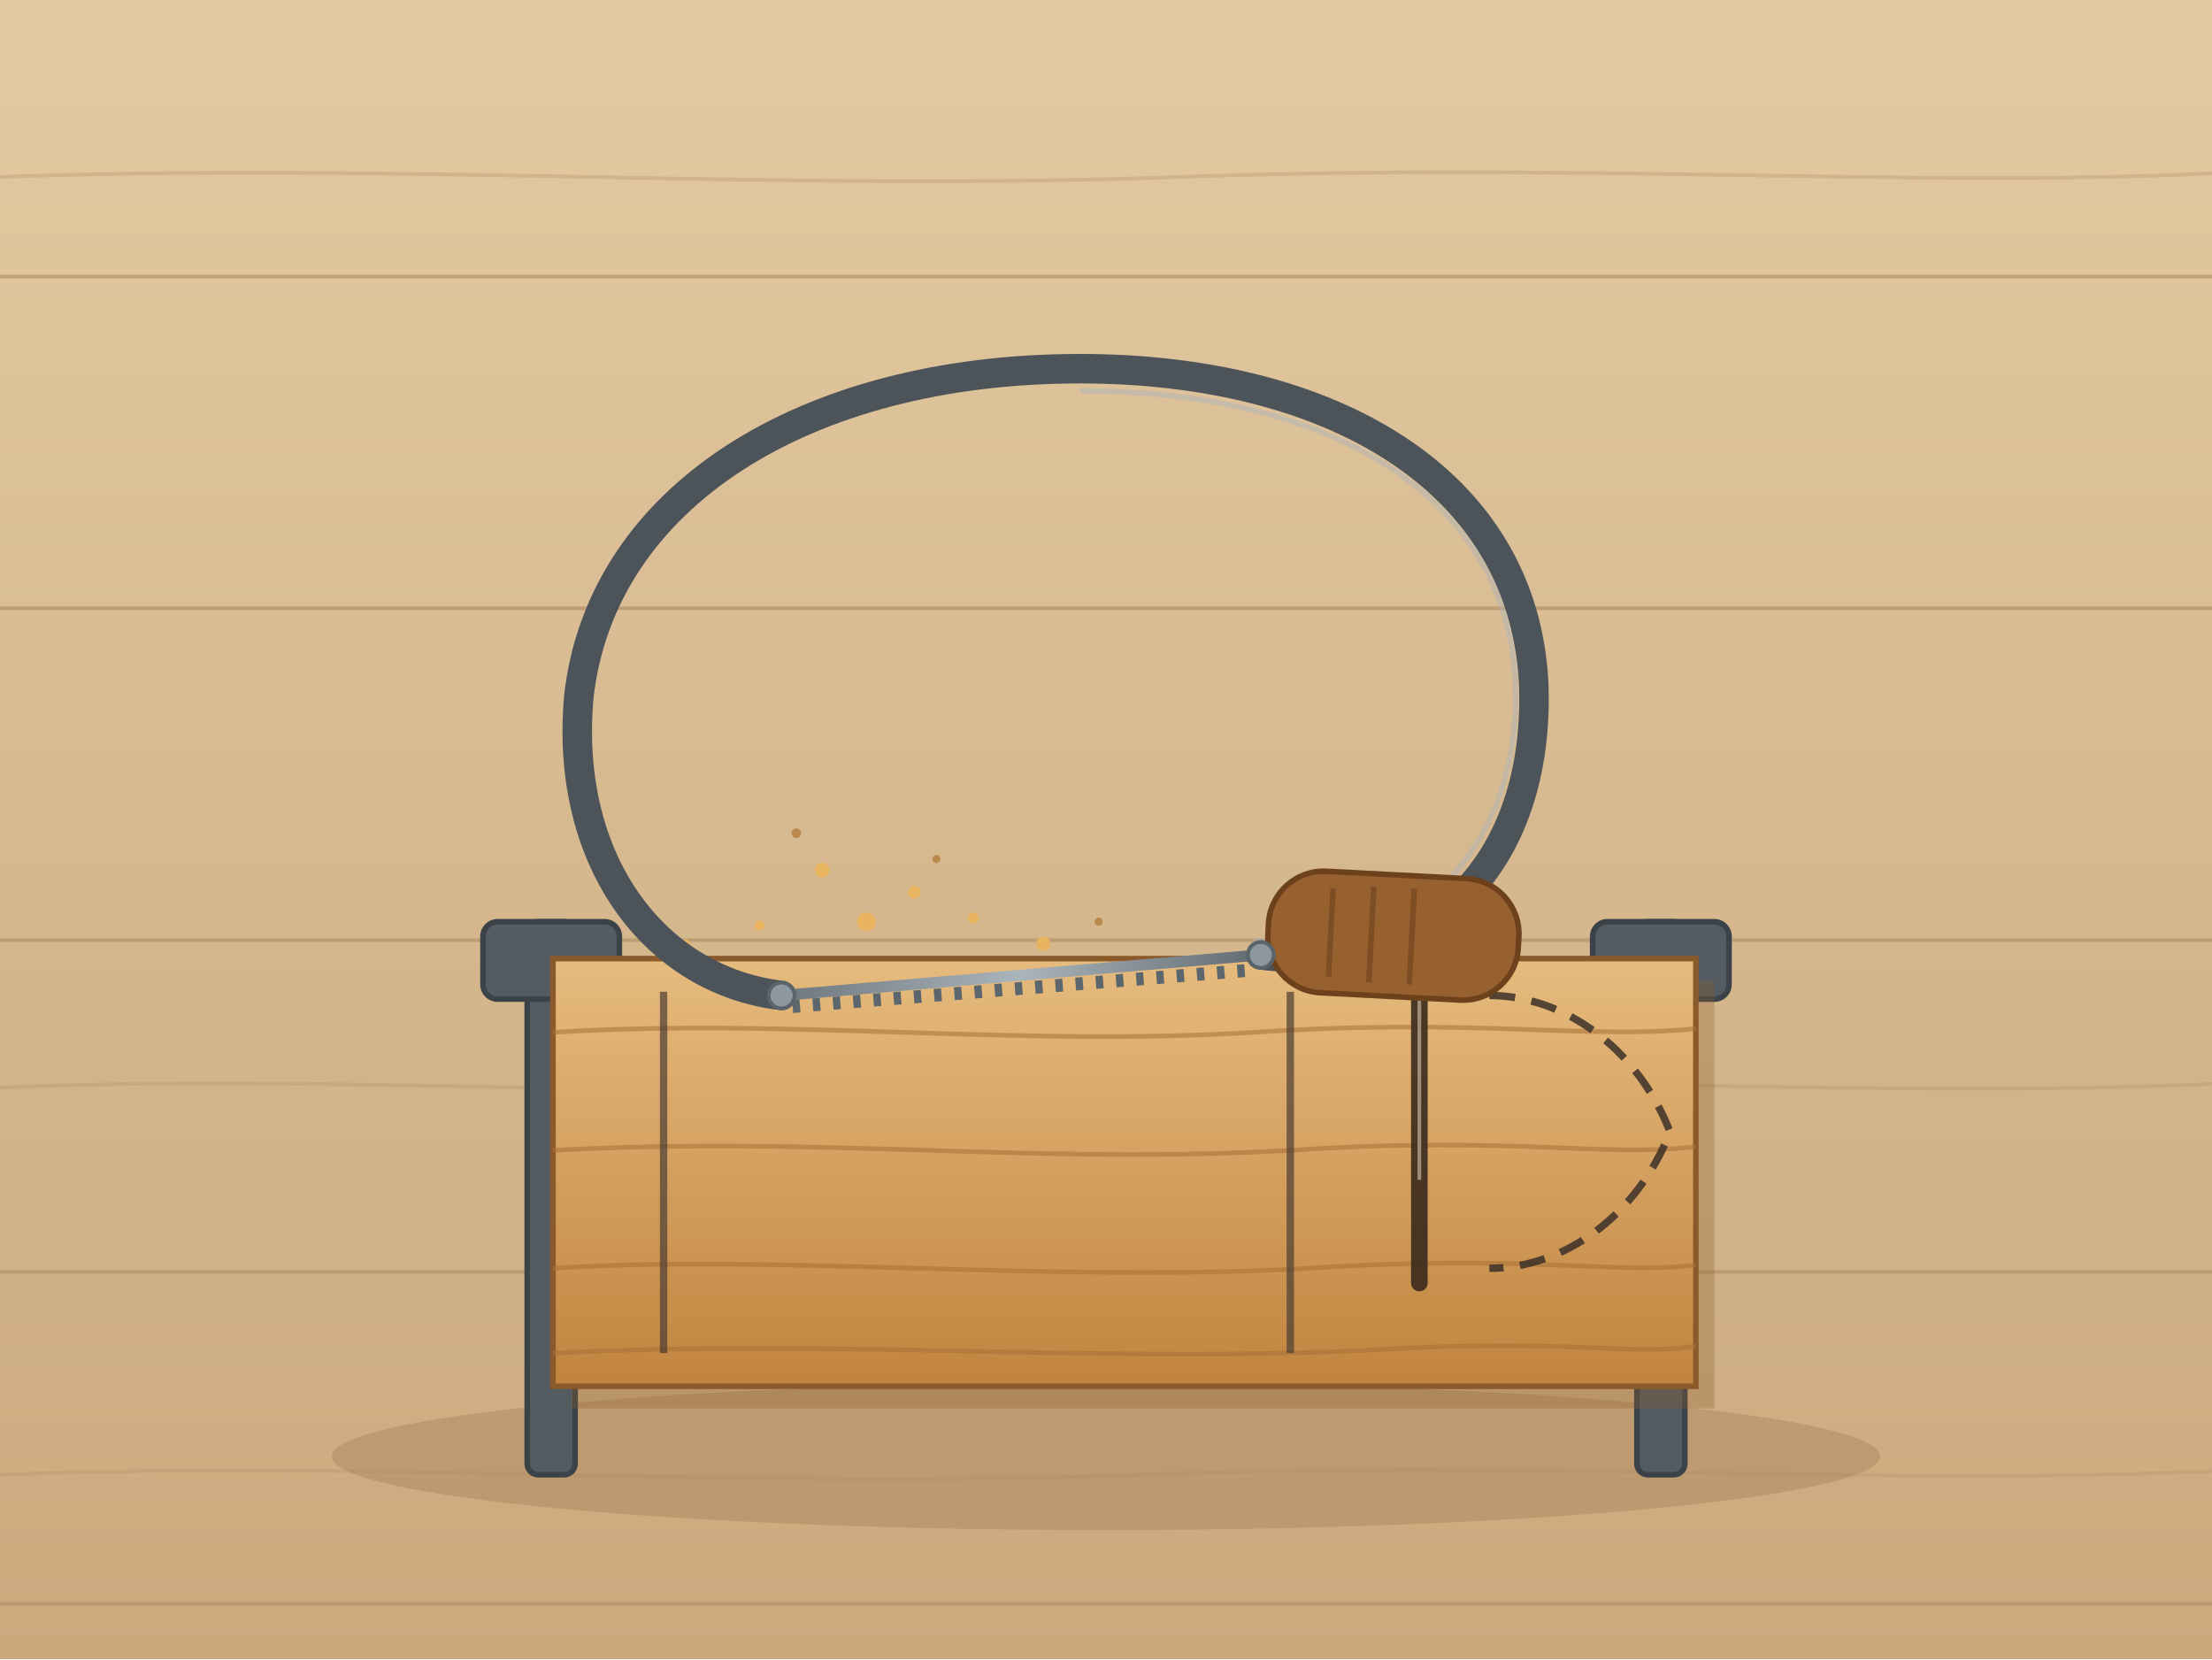
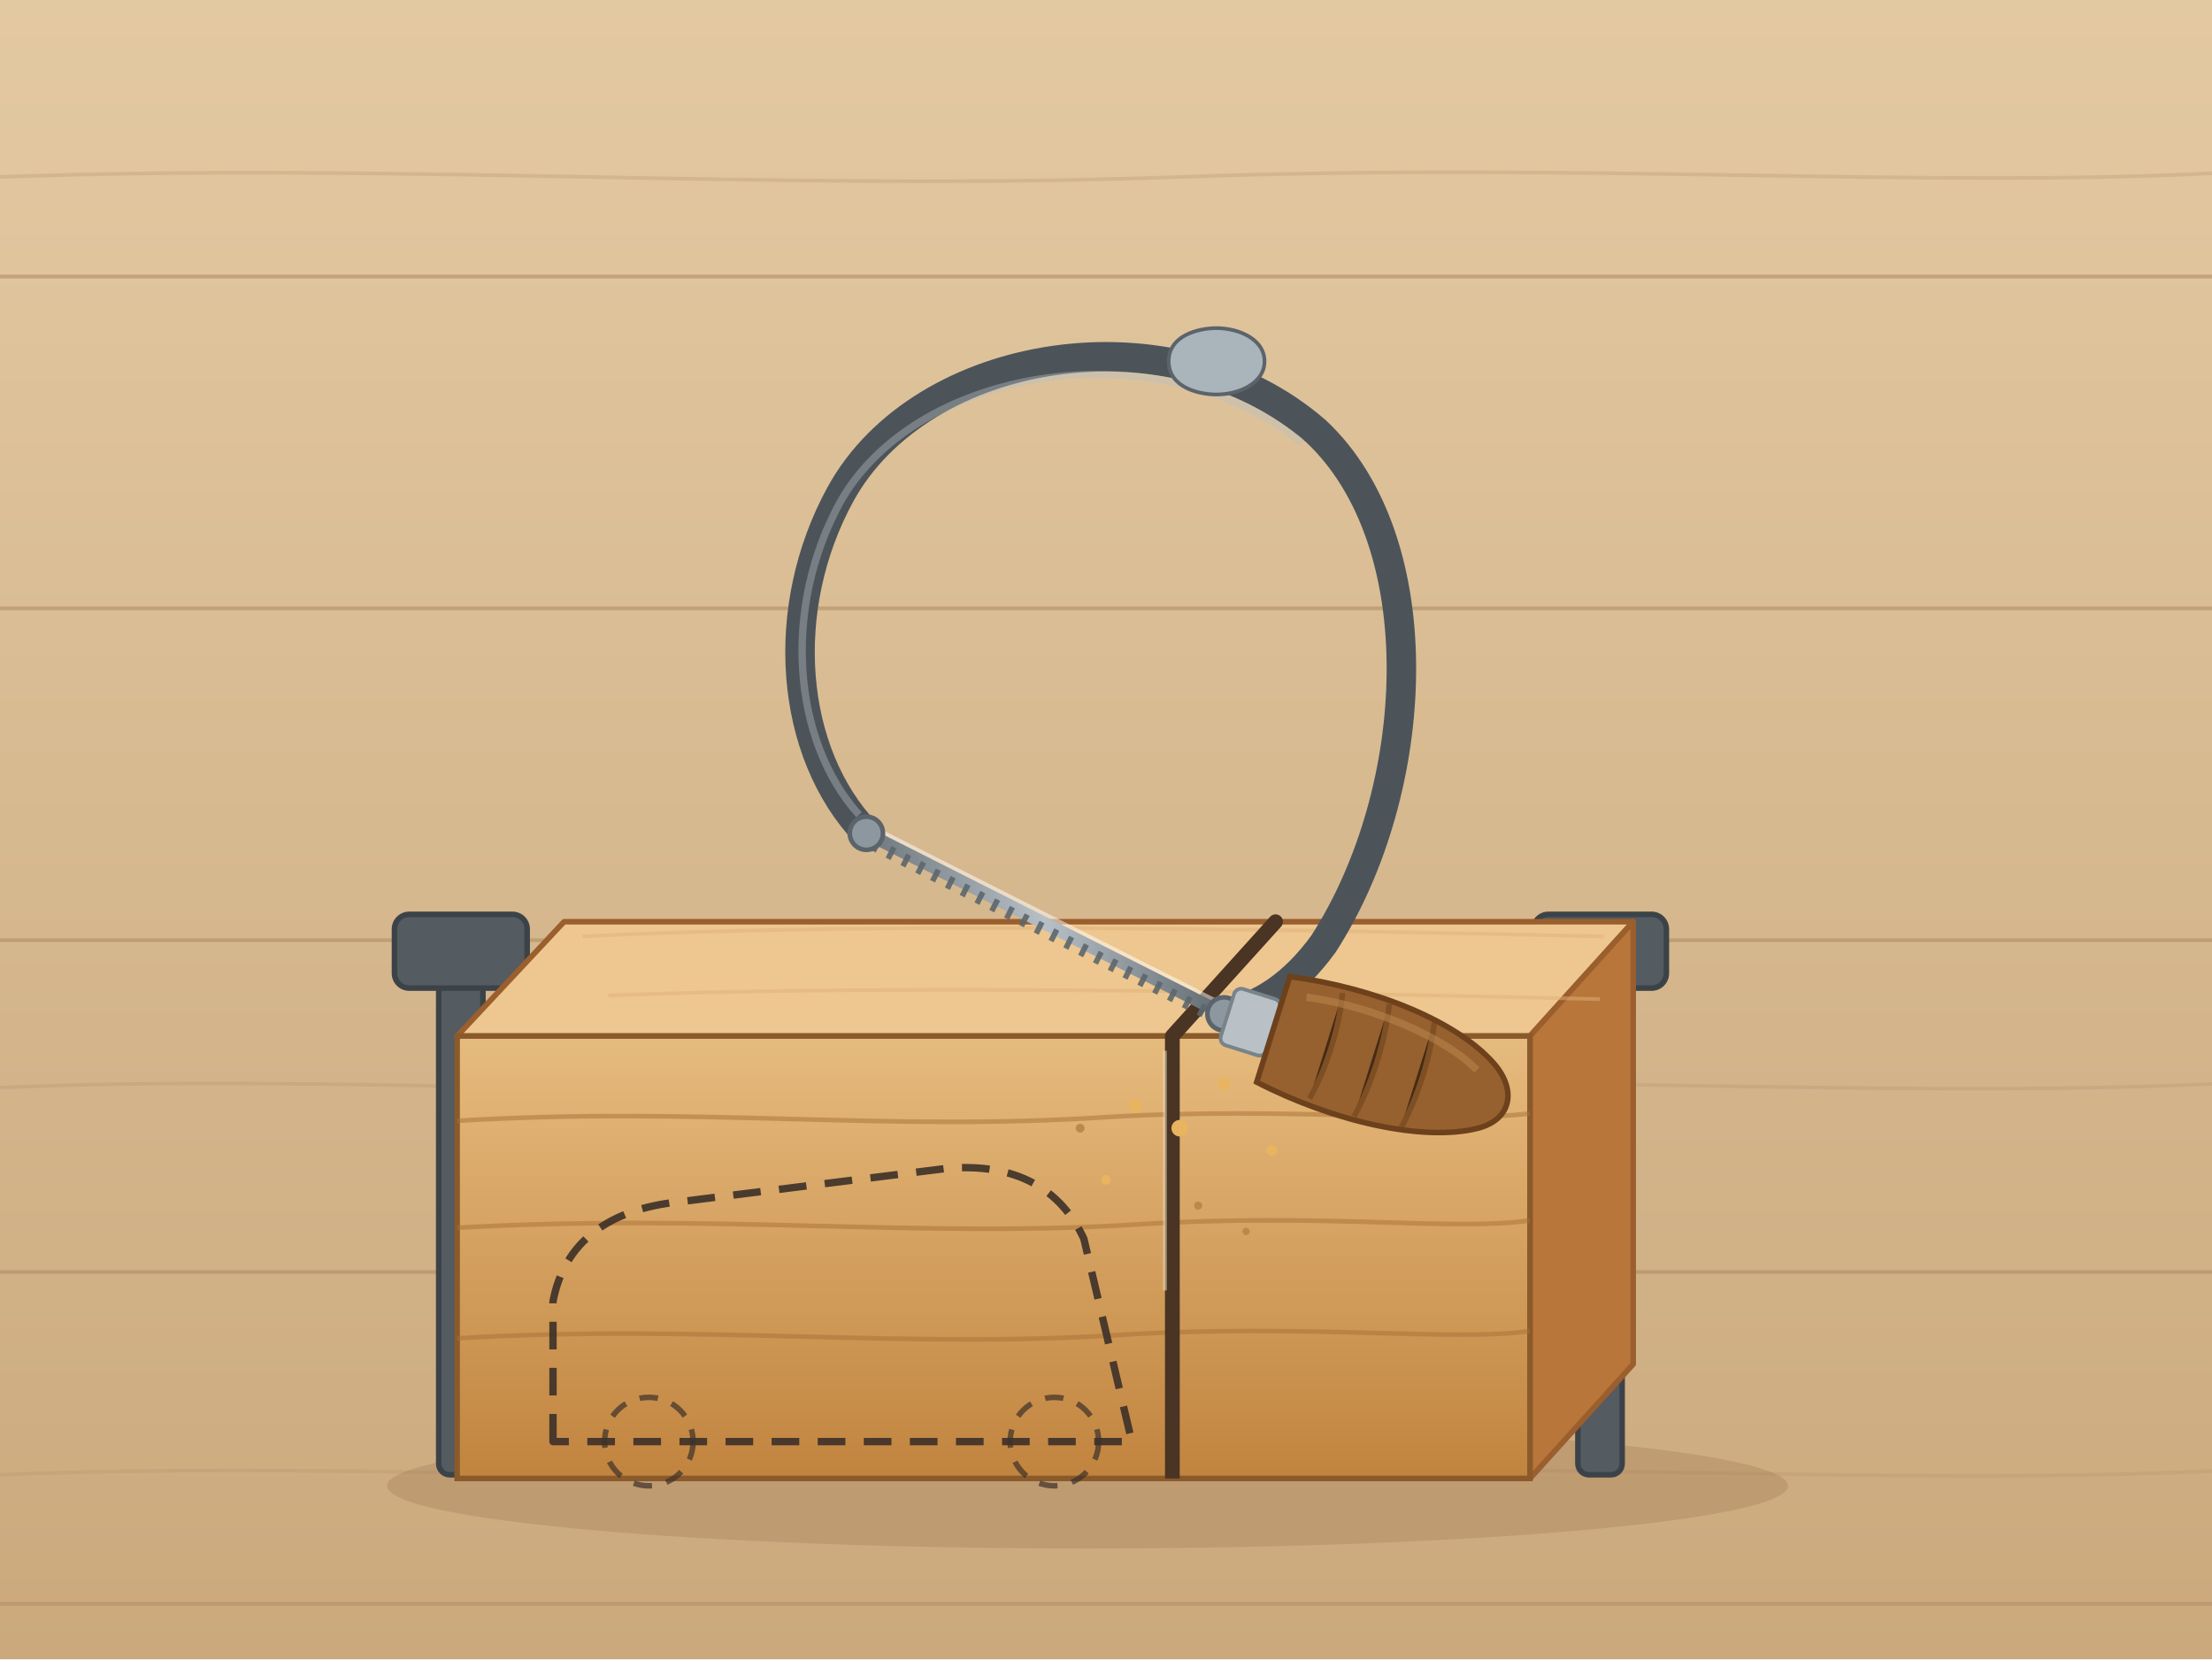
<svg xmlns="http://www.w3.org/2000/svg" viewBox="0 0 1200 900" role="img" aria-label="A coping saw cutting the traced profile out of a clamped pine block on a workbench">
  <defs>
    <linearGradient id="cutBench" x1="0" y1="0" x2="0" y2="1">
      <stop offset="0" stop-color="#e3c9a2" />
      <stop offset="1" stop-color="#cba97d" />
    </linearGradient>
    <linearGradient id="cutPine" x1="0" y1="0" x2="0" y2="1">
      <stop offset="0" stop-color="#e6bb7e" />
      <stop offset="1" stop-color="#c1843f" />
    </linearGradient>
    <linearGradient id="cutSteel" x1="0" y1="0" x2="1" y2="0">
      <stop offset="0" stop-color="#6e777e" />
-       <stop offset="0.5" stop-color="#aab4bb" />
+       <stop offset="0.5" stop-color="#b7c0c6" />
      <stop offset="1" stop-color="#616a70" />
    </linearGradient>
  </defs>
  <rect width="1200" height="900" fill="url(#cutBench)" />
-   <g stroke="#b4916a" stroke-width="2" opacity="0.7">
+   <g stroke="#b4916a" stroke-width="2" opacity="0.65">
    <path d="M 0 150 H 1200" />
    <path d="M 0 330 H 1200" />
    <path d="M 0 510 H 1200" />
    <path d="M 0 690 H 1200" />
    <path d="M 0 870 H 1200" />
  </g>
-   <g stroke="#b4916a" stroke-width="2" opacity="0.35" fill="none">
+   <g stroke="#b4916a" stroke-width="2" opacity="0.3" fill="none">
    <path d="M 0 96 C 220 88 420 104 640 96 C 860 88 1040 102 1200 94" />
    <path d="M 0 590 C 180 582 380 598 600 590 C 840 582 1020 596 1200 588" />
    <path d="M 0 800 C 200 792 400 808 620 800 C 840 792 1020 806 1200 798" />
  </g>
-   <ellipse cx="600" cy="790" rx="420" ry="40" fill="#a8835a" opacity="0.45" />
+   <ellipse cx="590" cy="806" rx="380" ry="34" fill="#a8835a" opacity="0.4" />
  <g fill="#545b61" stroke="#3c4348" stroke-width="3">
-     <rect x="286" y="500" width="26" height="300" rx="6" />
-     <rect x="262" y="500" width="74" height="42" rx="8" />
-     <rect x="888" y="500" width="26" height="300" rx="6" />
-     <rect x="864" y="500" width="74" height="42" rx="8" />
+     <rect x="238" y="500" width="24" height="300" rx="6" />
+     <rect x="214" y="496" width="72" height="40" rx="8" />
+     <rect x="296" y="676" width="86" height="20" rx="8" />
+     <rect x="856" y="500" width="24" height="300" rx="6" />
+     <rect x="832" y="496" width="72" height="40" rx="8" />
+     <rect x="748" y="676" width="86" height="20" rx="8" />
  </g>
-   <g transform="translate(300 520)">
-     <rect x="10" y="12" width="620" height="232" fill="#8a5a2b" opacity="0.3" />
-     <rect width="620" height="232" fill="url(#cutPine)" stroke="#8a5a2b" stroke-width="3" />
-     <g stroke="#a86f36" stroke-width="2.5" fill="none" opacity="0.55">
-       <path d="M 0 40 C 130 32 250 48 380 40 C 500 32 560 44 620 38" />
-       <path d="M 0 104 C 150 96 260 112 400 104 C 520 96 570 108 620 102" />
-       <path d="M 0 168 C 120 160 270 176 410 168 C 530 160 580 172 620 166" />
-       <path d="M 0 214 C 160 206 300 220 450 212 C 550 206 590 216 620 210" />
+   <g>
+     <polygon points="248,562 830,562 886,500 306,500" fill="#edc78f" stroke="#9b5e2d" stroke-width="3" stroke-linejoin="round" />
+     <polygon points="830,562 886,500 886,740 830,802" fill="#b8763a" stroke="#9b5e2d" stroke-width="3" stroke-linejoin="round" />
+     <rect x="248" y="562" width="582" height="240" fill="url(#cutPine)" stroke="#8a5a2b" stroke-width="3" />
+     <g stroke="#a86f36" stroke-width="2.5" fill="none" opacity="0.5">
+       <path d="M 248 608 C 380 600 480 614 600 606 C 700 600 780 610 830 604" />
+       <path d="M 248 666 C 390 658 500 672 620 664 C 720 658 790 668 830 662" />
+       <path d="M 248 726 C 380 718 490 732 610 724 C 710 718 790 728 830 722" />
    </g>
-     <path d="M 508 20 C 548 20 588 48 606 94 C 588 140 548 168 508 168" fill="none" stroke="#3c3028" stroke-width="4" stroke-dasharray="14 9" opacity="0.85" />
-     <path d="M 470 2 V 176" stroke="#3a2a1c" stroke-width="9" stroke-linecap="round" opacity="0.9" />
-     <path d="M 470 2 V 120" stroke="#f4e3c6" stroke-width="2" opacity="0.5" />
-     <g stroke="#4b3d33" stroke-width="4" opacity="0.7">
-       <path d="M 60 18 V 214" />
-       <path d="M 400 18 V 214" />
+     <g stroke="#e0b079" stroke-width="2" fill="none" opacity="0.5">
+       <path d="M 316 508 C 470 500 700 504 870 508" />
+       <path d="M 330 540 C 480 534 700 538 868 542" />
+     </g>
+     <path d="M 636 562 L 692 500" stroke="#4a3423" stroke-width="8" stroke-linecap="round" />
+     <path d="M 636 562 V 802" stroke="#4a3423" stroke-width="8" fill="none" />
+     <path d="M 632 570 V 700" stroke="#f6e6c9" stroke-width="2" opacity="0.5" />
+     <path d="M 300 782 L 300 706 C 306 674 330 656 368 652 L 512 634 C 552 630 576 646 588 672 L 614 782 Z" fill="none" stroke="#3c3028" stroke-width="4" stroke-dasharray="15 10" stroke-linejoin="round" opacity="0.9" />
+     <circle cx="352" cy="782" r="24" fill="none" stroke="#3c3028" stroke-width="3" stroke-dasharray="10 8" opacity="0.7" />
+     <circle cx="572" cy="782" r="24" fill="none" stroke="#3c3028" stroke-width="3" stroke-dasharray="10 8" opacity="0.7" />
+   </g>
+   <g fill="#e9b45f">
+     <circle cx="640" cy="612" r="4.5" />
+     <circle cx="664" cy="588" r="3.4" />
+     <circle cx="616" cy="600" r="3.6" />
+     <circle cx="690" cy="624" r="3" />
+     <circle cx="600" cy="640" r="2.6" />
+     <circle cx="712" cy="600" r="2.4" />
+   </g>
+   <g fill="#b98a4c">
+     <circle cx="650" cy="654" r="2.2" />
+     <circle cx="586" cy="612" r="2.4" />
+     <circle cx="676" cy="668" r="2" />
+   </g>
+   <g>
+     <path d="M 470 452 C 428 408 422 330 456 268 C 500 188 636 166 714 234 C 778 294 772 428 718 512 C 702 534 684 546 664 550" fill="none" stroke="#4c545a" stroke-width="16" stroke-linecap="round" />
+     <path d="M 466 442 C 430 402 424 330 456 272 C 498 198 630 178 706 240" fill="none" stroke="#b6c0c6" stroke-width="4" opacity="0.4" />
+     <g transform="translate(660 196)">
+       <rect x="-5" y="-16" width="10" height="32" rx="4" fill="#8d979f" stroke="#5b646a" stroke-width="2" />
+       <path d="M -26 0 C -26 -14 -10 -18 0 -18 C 12 -18 26 -12 26 0 C 26 12 12 18 0 18 C -10 18 -26 14 -26 0 Z" fill="#aab4bb" stroke="#5b646a" stroke-width="2" />
+     </g>
+     <path d="M 470 452 L 664 550" stroke="url(#cutSteel)" stroke-width="7" stroke-linecap="round" />
+     <path d="M 474 458 L 668 556" stroke="#5c666d" stroke-width="7" stroke-dasharray="3 6" opacity="0.9" />
+     <path d="M 472 448 L 666 546" stroke="#ffffff" stroke-width="2" opacity="0.5" />
+     <circle cx="470" cy="452" r="9" fill="#8d979f" stroke="#5b646a" stroke-width="2.5" />
+     <circle cx="664" cy="550" r="9" fill="#8d979f" stroke="#5b646a" stroke-width="2.5" />
+     <g transform="translate(664 550) rotate(17.4)">
+       <rect x="2" y="-16" width="26" height="32" rx="4" fill="#b9c1c7" stroke="#78838a" stroke-width="2" />
+       <path d="M 28 -30 C 74 -38 122 -34 148 -18 C 164 -8 166 8 150 18 C 124 34 74 38 28 30 Z" fill="#96602f" stroke="#6c411c" stroke-width="3" />
+       <g stroke="#6c411c" stroke-width="3" opacity="0.55">
+         <path d="M 58 -30 C 62 -12 62 12 58 30" />
+         <path d="M 84 -32 C 88 -12 88 12 84 32" />
+         <path d="M 110 -31 C 114 -12 114 12 110 31" />
+       </g>
+       <path d="M 40 -22 C 74 -28 118 -24 140 -12" fill="none" stroke="#c08a52" stroke-width="4" opacity="0.5" />
    </g>
  </g>
-   <g fill="#e9b45f">
-     <circle cx="470" cy="500" r="5" />
-     <circle cx="496" cy="484" r="3.4" />
-     <circle cx="446" cy="472" r="4" />
-     <circle cx="528" cy="498" r="3" />
-     <circle cx="412" cy="502" r="2.6" />
-     <circle cx="566" cy="512" r="3.8" />
-     <circle cx="372" cy="512" r="2.4" />
-   </g>
-   <g fill="#b98a4c">
-     <circle cx="508" cy="466" r="2.2" />
-     <circle cx="432" cy="452" r="2.6" />
-     <circle cx="596" cy="500" r="2.2" />
-   </g>
-   <g transform="translate(600 512)">
-     <g stroke="#4c545a" stroke-width="16" fill="none" stroke-linecap="round">
-       <path d="M 84 6 C 176 18 236 -44 232 -142 C 226 -252 122 -312 -14 -312 C -164 -312 -274 -242 -286 -134 C -294 -44 -244 20 -176 28" />
-     </g>
-     <g stroke="#aab4bb" stroke-width="3" fill="none" opacity="0.45">
-       <path d="M 80 -2 C 168 8 226 -52 222 -144 C 216 -246 118 -300 -14 -300" />
-     </g>
-     <path d="M -176 28 L 84 6" stroke="url(#cutSteel)" stroke-width="6" stroke-linecap="round" />
-     <path d="M -170 34 L 82 14" stroke="#5c666d" stroke-width="7" stroke-dasharray="4 7" />
-     <g transform="translate(88 -8) rotate(3)">
-       <rect x="0" y="-33" width="136" height="66" rx="30" fill="#96602f" stroke="#6c411c" stroke-width="3" />
-       <g stroke="#6c411c" stroke-width="3" opacity="0.6">
-         <path d="M 34 -24 V 24" />
-         <path d="M 56 -26 V 26" />
-         <path d="M 78 -26 V 26" />
-       </g>
-     </g>
-     <circle cx="84" cy="6" r="7" fill="#8d979f" stroke="#5b646a" stroke-width="2" />
-     <circle cx="-176" cy="28" r="7" fill="#8d979f" stroke="#5b646a" stroke-width="2" />
-   </g>
</svg>
